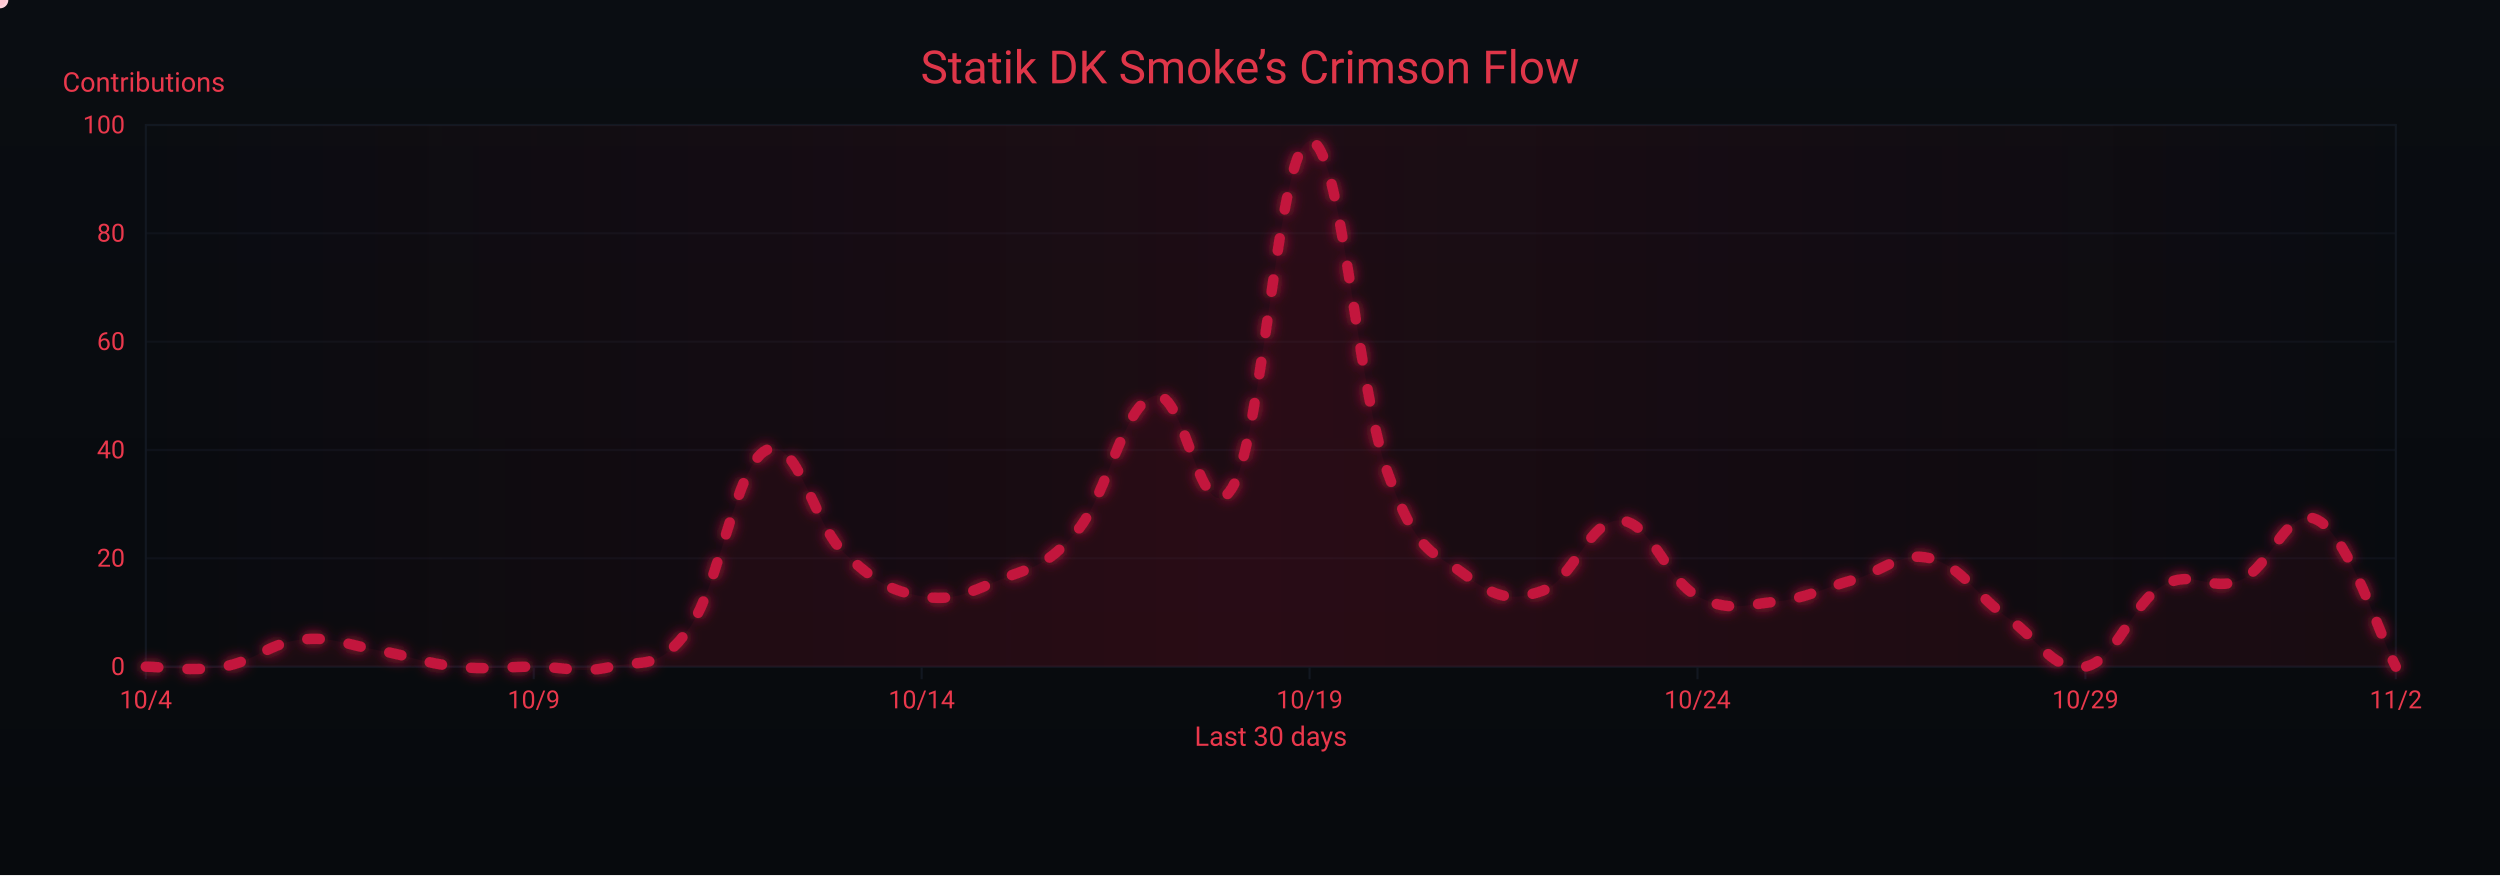
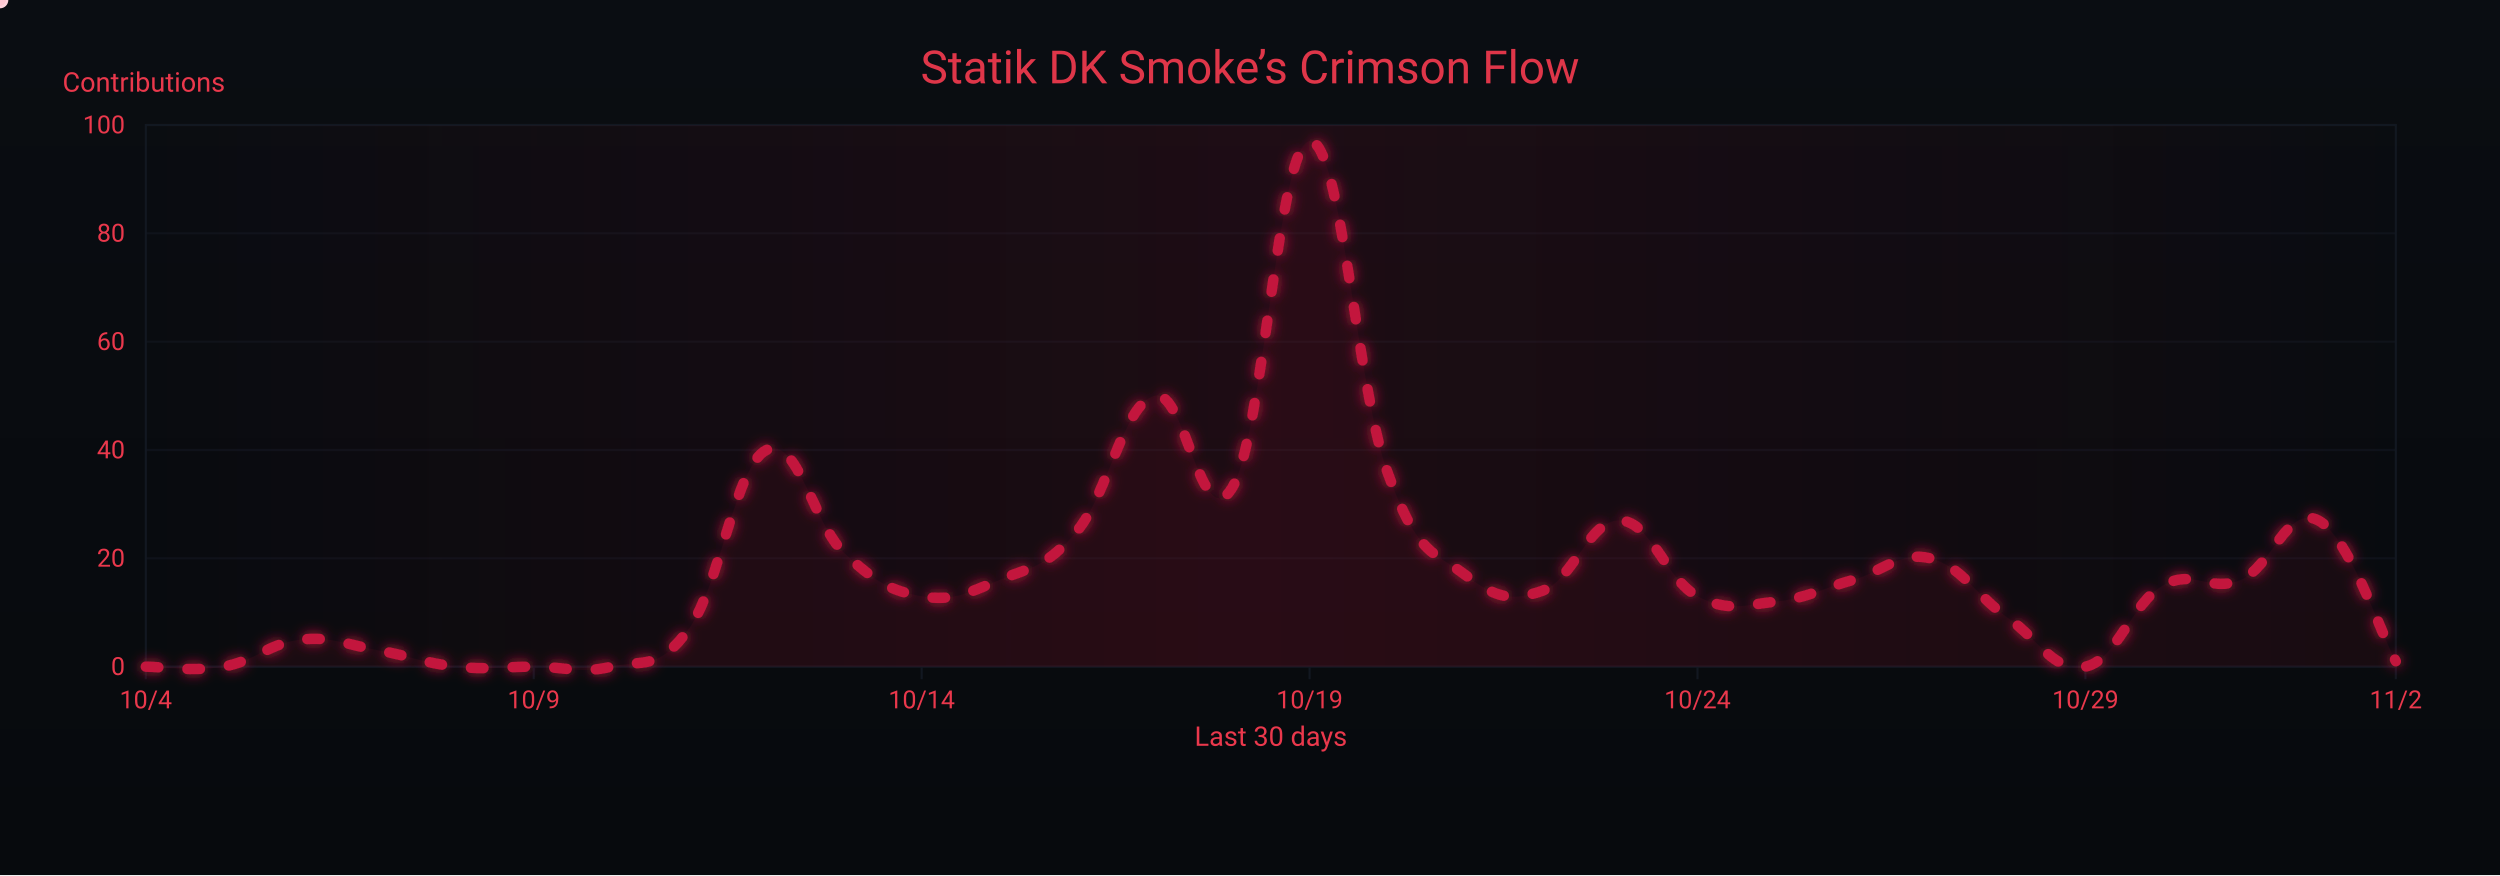
<svg xmlns="http://www.w3.org/2000/svg" width="1200" height="420" viewBox="0 0 1200 420" role="img" aria-label="Crimson Flow Graph">
  <defs>
    <linearGradient id="bgGrad" x1="0" y1="0" x2="0" y2="1">
      <stop offset="0%" stop-color="#0a0d12" />
      <stop offset="100%" stop-color="#070a0d" />
    </linearGradient>
    <filter id="glow">
      <feGaussianBlur stdDeviation="3" result="b1" />
      <feMerge>
        <feMergeNode in="b1" />
        <feMergeNode in="SourceGraphic" />
      </feMerge>
    </filter>
    <linearGradient id="sheen" x1="0" y1="0" x2="1" y2="0">
      <stop offset="0%" stop-color="#9b0e2a" stop-opacity="0" />
      <stop offset="50%" stop-color="#9b0e2a" stop-opacity=".14" />
      <stop offset="100%" stop-color="#9b0e2a" stop-opacity="0" />
      <animateTransform attributeName="gradientTransform" type="translate" from="-1 0" to="1 0" dur="9s" repeatCount="indefinite" />
    </linearGradient>
  </defs>
  <rect width="1200" height="420" fill="url(#bgGrad)" />
  <rect x="70" y="60" width="1080" height="260" fill="none" stroke="#121821" stroke-width="1" />
  <g font-family="ui-sans-serif,system-ui,-apple-system,Segoe UI,Roboto,Ubuntu,Arial" font-size="12">
    <path d="M70,320.0 H1150" stroke="#121821" stroke-width="1" opacity="0.6" />
    <text x="60" y="324.0" text-anchor="end" fill="#ea384c">0</text>
    <path d="M70,268.0 H1150" stroke="#121821" stroke-width="1" opacity="0.6" />
    <text x="60" y="272.0" text-anchor="end" fill="#ea384c">20</text>
    <path d="M70,216.0 H1150" stroke="#121821" stroke-width="1" opacity="0.6" />
    <text x="60" y="220.0" text-anchor="end" fill="#ea384c">40</text>
    <path d="M70,164.0 H1150" stroke="#121821" stroke-width="1" opacity="0.6" />
    <text x="60" y="168.0" text-anchor="end" fill="#ea384c">60</text>
    <path d="M70,112.0 H1150" stroke="#121821" stroke-width="1" opacity="0.6" />
    <text x="60" y="116.0" text-anchor="end" fill="#ea384c">80</text>
    <path d="M70,60.0 H1150" stroke="#121821" stroke-width="1" opacity="0.6" />
    <text x="60" y="64.0" text-anchor="end" fill="#ea384c">100</text>
    <text x="30" y="44" fill="#ea384c" font-size="13">Contributions</text>
  </g>
  <g font-family="ui-sans-serif,system-ui,-apple-system,Segoe UI,Roboto,Ubuntu,Arial" font-size="12">
    <path d="M70.0,320 V326" stroke="#121821" stroke-width="1" />
    <text x="70.0" y="340" text-anchor="middle" fill="#ea384c">10/4</text>
    <path d="M256.2,320 V326" stroke="#121821" stroke-width="1" />
    <text x="256.2" y="340" text-anchor="middle" fill="#ea384c">10/9</text>
    <path d="M442.4,320 V326" stroke="#121821" stroke-width="1" />
    <text x="442.4" y="340" text-anchor="middle" fill="#ea384c">10/14</text>
    <path d="M628.6,320 V326" stroke="#121821" stroke-width="1" />
    <text x="628.6" y="340" text-anchor="middle" fill="#ea384c">10/19</text>
    <path d="M814.8,320 V326" stroke="#121821" stroke-width="1" />
    <text x="814.8" y="340" text-anchor="middle" fill="#ea384c">10/24</text>
    <path d="M1001.0,320 V326" stroke="#121821" stroke-width="1" />
    <text x="1001.0" y="340" text-anchor="middle" fill="#ea384c">10/29</text>
    <path d="M1150.0,320 V326" stroke="#121821" stroke-width="1" />
    <text x="1150.0" y="340" text-anchor="middle" fill="#ea384c">11/2</text>
    <text x="610" y="358" text-anchor="middle" fill="#ea384c" font-size="13">Last 30 days</text>
  </g>
  <rect x="70" y="60" width="1080" height="260" fill="url(#sheen)" />
  <text x="600" y="40" text-anchor="middle" font-family="ui-sans-serif,system-ui,-apple-system,Segoe UI,Roboto,Ubuntu,Arial" font-size="22" fill="#ea384c" opacity=".95">Statik DK Smoke’s Crimson Flow</text>
-   <path d="M70.0,320.0 C77.4,320.0 92.3,322.6 107.2,320.0 C122.1,317.4 129.6,308.6 144.5,307.0 C159.4,305.4 166.8,309.6 181.7,312.2 C196.6,314.8 204.1,318.4 219.0,320.0 C233.9,321.6 241.3,320.0 256.2,320.0 C271.1,320.0 278.6,323.6 293.4,320.0 C308.3,316.4 315.8,322.6 330.7,301.8 C345.6,281.0 353.0,223.3 367.9,216.0 C382.8,208.7 390.3,251.4 405.2,265.4 C420.1,279.4 427.5,283.6 442.4,286.2 C457.3,288.8 464.8,284.6 479.7,278.4 C494.6,272.2 502.0,272.7 516.9,255.0 C531.8,237.3 539.2,194.2 554.1,190.0 C569.0,185.8 576.5,258.6 591.4,234.2 C606.3,209.8 613.7,69.4 628.6,67.8 C643.5,66.2 651.0,184.8 665.9,226.4 C680.8,268.0 688.2,264.4 703.1,275.8 C718.0,287.2 725.4,288.8 740.3,283.6 C755.2,278.4 762.7,249.3 777.6,249.8 C792.5,250.3 799.9,278.4 814.8,286.2 C829.7,294.0 837.2,290.4 852.1,288.8 C867.0,287.2 874.4,282.6 889.3,278.4 C904.2,274.2 911.7,264.4 926.6,268.0 C941.4,271.6 948.9,286.2 963.8,296.6 C978.7,307.0 986.1,323.1 1001.0,320.0 C1015.9,316.9 1023.4,289.3 1038.3,281.0 C1053.2,272.7 1060.6,284.6 1075.5,278.4 C1090.4,272.2 1097.9,241.5 1112.8,249.8 C1127.7,258.1 1142.6,306.0 1150.0,320.0 L 1150,320 L 70,320 Z" fill="#7a0f26" opacity=".13">
+   <path d="M70.0,320.0 C77.4,320.0 92.3,322.6 107.2,320.0 C122.1,317.4 129.6,308.6 144.5,307.0 C159.4,305.4 166.8,309.6 181.7,312.2 C196.6,314.8 204.1,318.4 219.0,320.0 C233.9,321.6 241.3,320.0 256.2,320.0 C271.1,320.0 278.6,323.6 293.4,320.0 C308.3,316.4 315.8,322.6 330.7,301.8 C345.6,281.0 353.0,223.3 367.9,216.0 C382.8,208.7 390.3,251.4 405.2,265.4 C420.1,279.4 427.5,283.6 442.4,286.2 C457.3,288.8 464.8,284.6 479.7,278.4 C494.6,272.2 502.0,272.7 516.9,255.0 C531.8,237.3 539.2,194.2 554.1,190.0 C569.0,185.8 576.5,258.6 591.4,234.2 C606.3,209.8 613.7,69.4 628.6,67.8 C643.5,66.2 651.0,184.8 665.9,226.4 C680.8,268.0 688.2,264.4 703.1,275.8 C718.0,287.2 725.4,288.8 740.3,283.6 C755.2,278.4 762.7,249.3 777.6,249.8 C792.5,250.3 799.9,278.4 814.8,286.2 C829.7,294.0 837.2,290.4 852.1,288.8 C867.0,287.2 874.4,282.6 889.3,278.4 C904.2,274.2 911.7,264.4 926.6,268.0 C941.4,271.6 948.9,286.2 963.8,296.6 C978.7,307.0 986.1,323.1 1001.0,320.0 C1015.9,316.9 1023.4,289.3 1038.3,281.0 C1053.2,272.7 1060.6,284.6 1075.5,278.4 C1090.4,272.2 1097.9,242.0 1112.8,249.8 C1127.7,257.6 1142.6,303.9 1150.0,317.4 L 1150,320 L 70,320 Z" fill="#7a0f26" opacity=".13">
    <animate attributeName="opacity" values=".10;.17;.10" dur="6s" repeatCount="indefinite" />
  </path>
-   <path id="curve" d="M70.0,320.0 C77.4,320.0 92.3,322.6 107.2,320.0 C122.1,317.4 129.6,308.6 144.5,307.0 C159.4,305.4 166.8,309.6 181.7,312.2 C196.6,314.8 204.1,318.4 219.0,320.0 C233.9,321.6 241.3,320.0 256.2,320.0 C271.1,320.0 278.6,323.6 293.4,320.0 C308.3,316.4 315.8,322.6 330.7,301.8 C345.6,281.0 353.0,223.3 367.9,216.0 C382.8,208.7 390.3,251.4 405.2,265.4 C420.1,279.4 427.5,283.6 442.4,286.2 C457.3,288.8 464.8,284.6 479.7,278.4 C494.6,272.2 502.0,272.7 516.9,255.0 C531.8,237.3 539.2,194.2 554.1,190.0 C569.0,185.8 576.5,258.6 591.4,234.2 C606.3,209.8 613.7,69.4 628.6,67.8 C643.5,66.2 651.0,184.8 665.9,226.4 C680.8,268.0 688.2,264.4 703.1,275.8 C718.0,287.2 725.4,288.8 740.3,283.6 C755.2,278.4 762.7,249.3 777.6,249.8 C792.5,250.3 799.9,278.4 814.8,286.2 C829.7,294.0 837.2,290.4 852.1,288.8 C867.0,287.2 874.4,282.6 889.3,278.4 C904.2,274.2 911.7,264.4 926.6,268.0 C941.4,271.6 948.9,286.2 963.8,296.6 C978.7,307.0 986.1,323.1 1001.0,320.0 C1015.9,316.9 1023.4,289.3 1038.3,281.0 C1053.2,272.7 1060.6,284.6 1075.5,278.4 C1090.4,272.2 1097.9,241.5 1112.8,249.8 C1127.7,258.1 1142.6,306.0 1150.0,320.0" fill="none" stroke="#c3193d" stroke-width="5" stroke-linecap="round" stroke-linejoin="round" stroke-dasharray="6 14" filter="url(#glow)">
+   <path id="curve" d="M70.0,320.0 C77.4,320.0 92.3,322.6 107.2,320.0 C122.1,317.4 129.6,308.6 144.5,307.0 C159.4,305.4 166.8,309.6 181.7,312.2 C196.6,314.8 204.1,318.4 219.0,320.0 C233.9,321.6 241.3,320.0 256.2,320.0 C271.1,320.0 278.6,323.6 293.4,320.0 C308.3,316.4 315.8,322.6 330.7,301.8 C345.6,281.0 353.0,223.3 367.9,216.0 C382.8,208.7 390.3,251.4 405.2,265.4 C420.1,279.4 427.5,283.6 442.4,286.2 C457.3,288.8 464.8,284.6 479.7,278.4 C494.6,272.2 502.0,272.7 516.9,255.0 C531.8,237.3 539.2,194.2 554.1,190.0 C569.0,185.8 576.5,258.6 591.4,234.2 C606.3,209.8 613.7,69.4 628.6,67.8 C643.5,66.2 651.0,184.8 665.9,226.4 C680.8,268.0 688.2,264.4 703.1,275.8 C718.0,287.2 725.4,288.8 740.3,283.6 C755.2,278.4 762.7,249.3 777.6,249.8 C792.5,250.3 799.9,278.4 814.8,286.2 C829.7,294.0 837.2,290.4 852.1,288.8 C867.0,287.2 874.4,282.6 889.3,278.4 C904.2,274.2 911.7,264.4 926.6,268.0 C941.4,271.6 948.9,286.2 963.8,296.6 C978.7,307.0 986.1,323.1 1001.0,320.0 C1015.9,316.9 1023.4,289.3 1038.3,281.0 C1053.2,272.7 1060.6,284.6 1075.5,278.4 C1090.4,272.2 1097.9,242.0 1112.8,249.8 C1127.7,257.6 1142.6,303.9 1150.0,317.4" fill="none" stroke="#c3193d" stroke-width="5" stroke-linecap="round" stroke-linejoin="round" stroke-dasharray="6 14" filter="url(#glow)">
    <animate attributeName="stroke-dashoffset" values="0;-220" dur="4.8s" repeatCount="indefinite" />
  </path>
  <g fill="#ffd1db">
    <circle r="4">
      <animateMotion dur="7s" rotate="auto" repeatCount="indefinite">
        <mpath href="#curve" />
      </animateMotion>
      <animate attributeName="opacity" values="1;.3;1" dur="2.2s" repeatCount="indefinite" />
    </circle>
    <circle r="3" fill="#ffffff">
      <animateMotion dur="8.2s" begin="1s" rotate="auto" repeatCount="indefinite">
        <mpath href="#curve" />
      </animateMotion>
      <animate attributeName="opacity" values=".7;.2;.7" dur="2.4s" repeatCount="indefinite" />
    </circle>
    <circle r="3" fill="#ffc7d3">
      <animateMotion dur="6s" begin="2s" rotate="auto" repeatCount="indefinite">
        <mpath href="#curve" />
      </animateMotion>
      <animate attributeName="opacity" values=".8;.3;.8" dur="2s" repeatCount="indefinite" />
    </circle>
  </g>
</svg>
